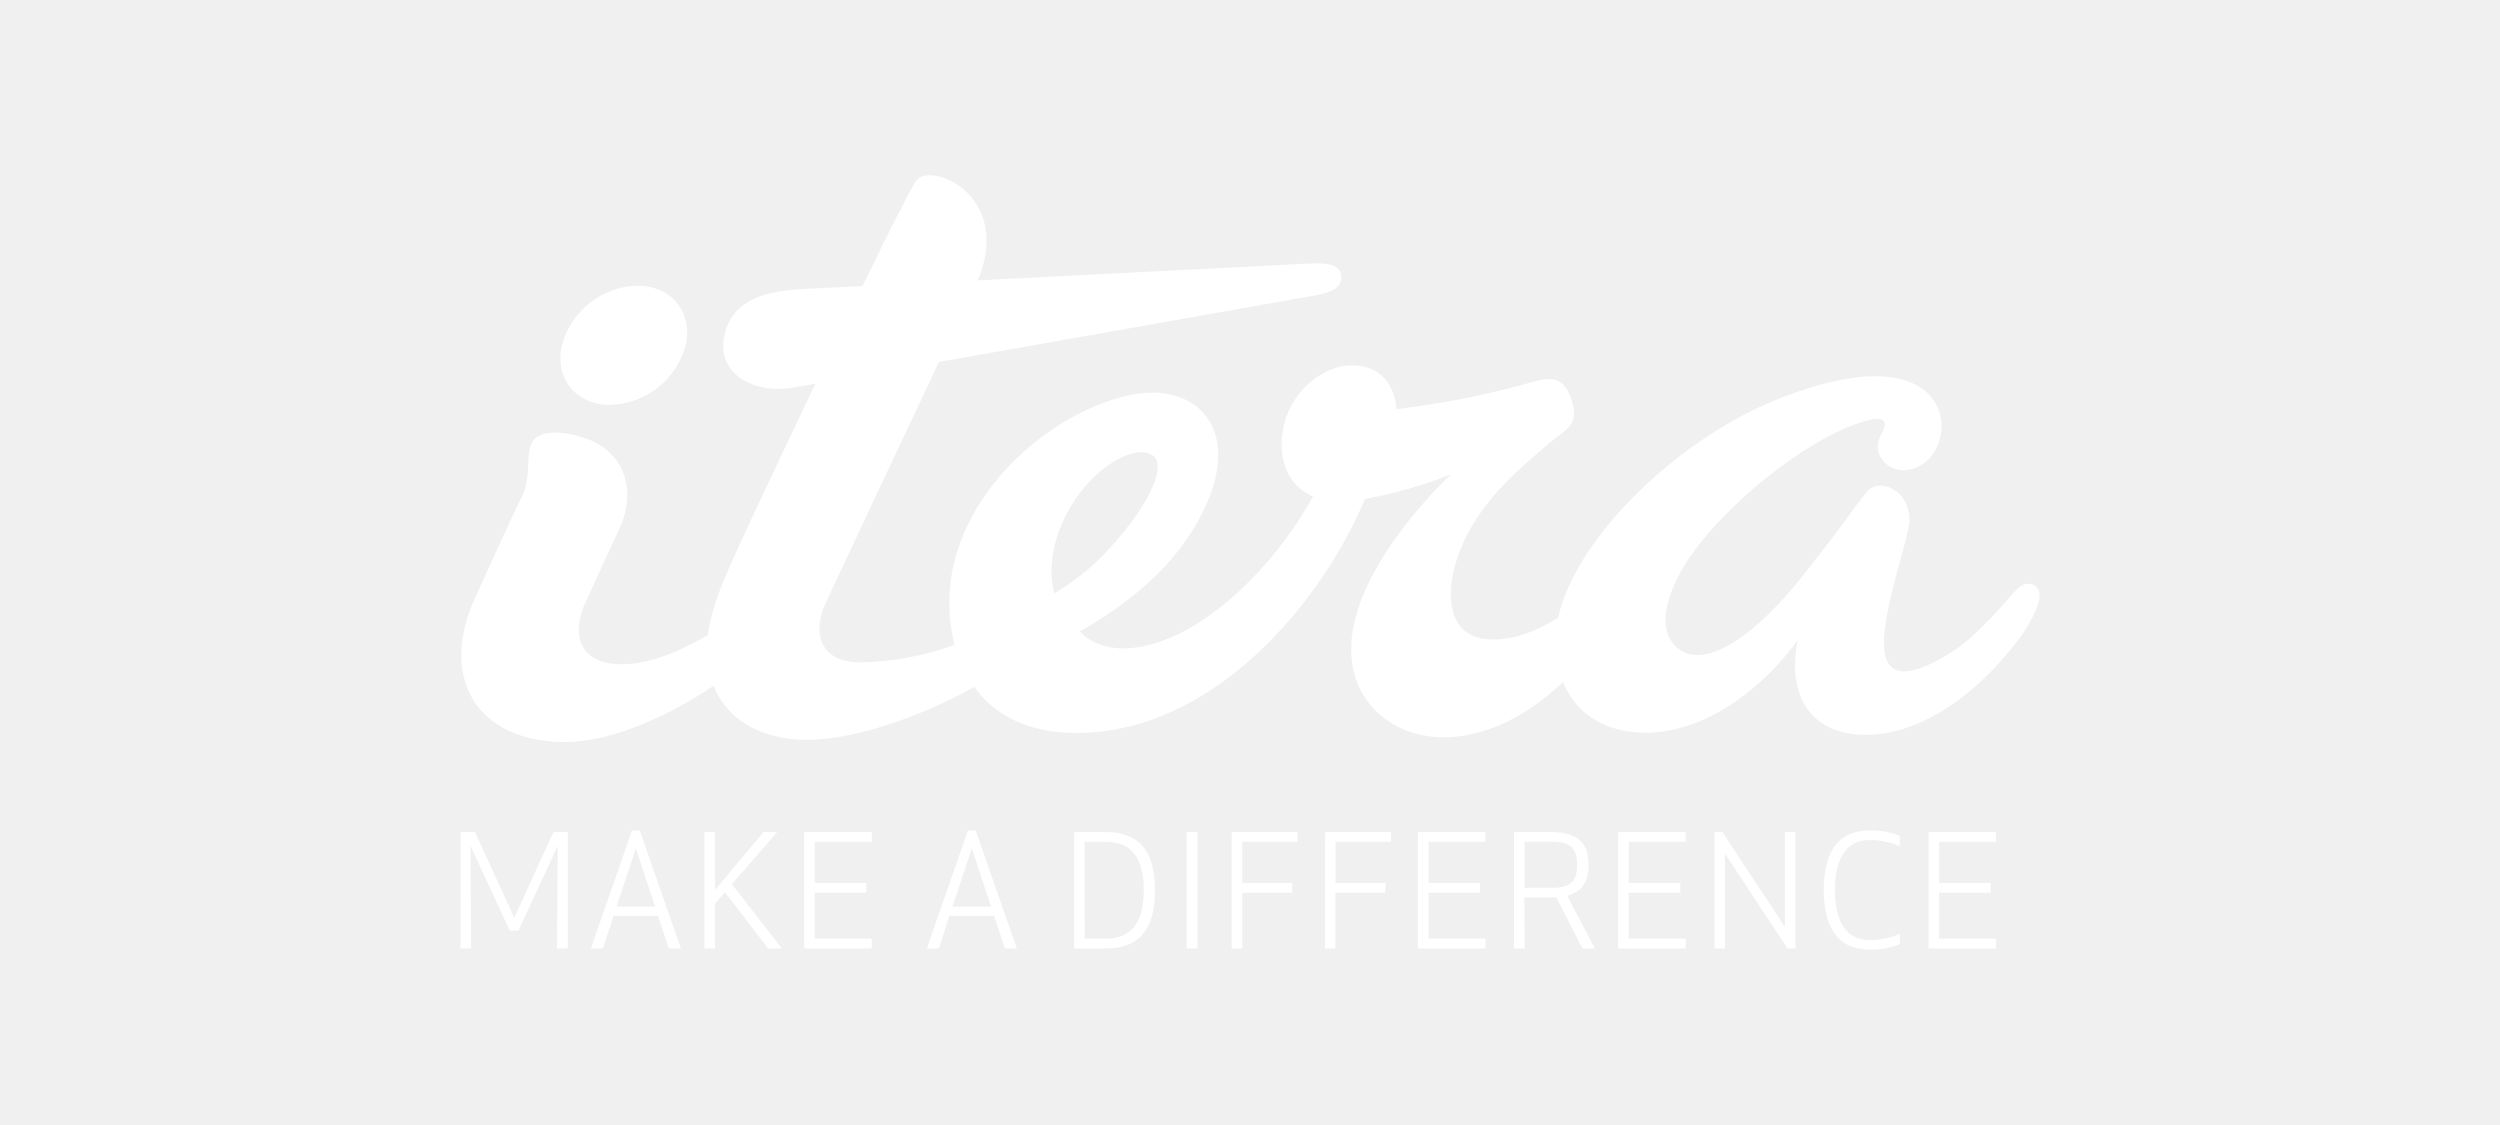
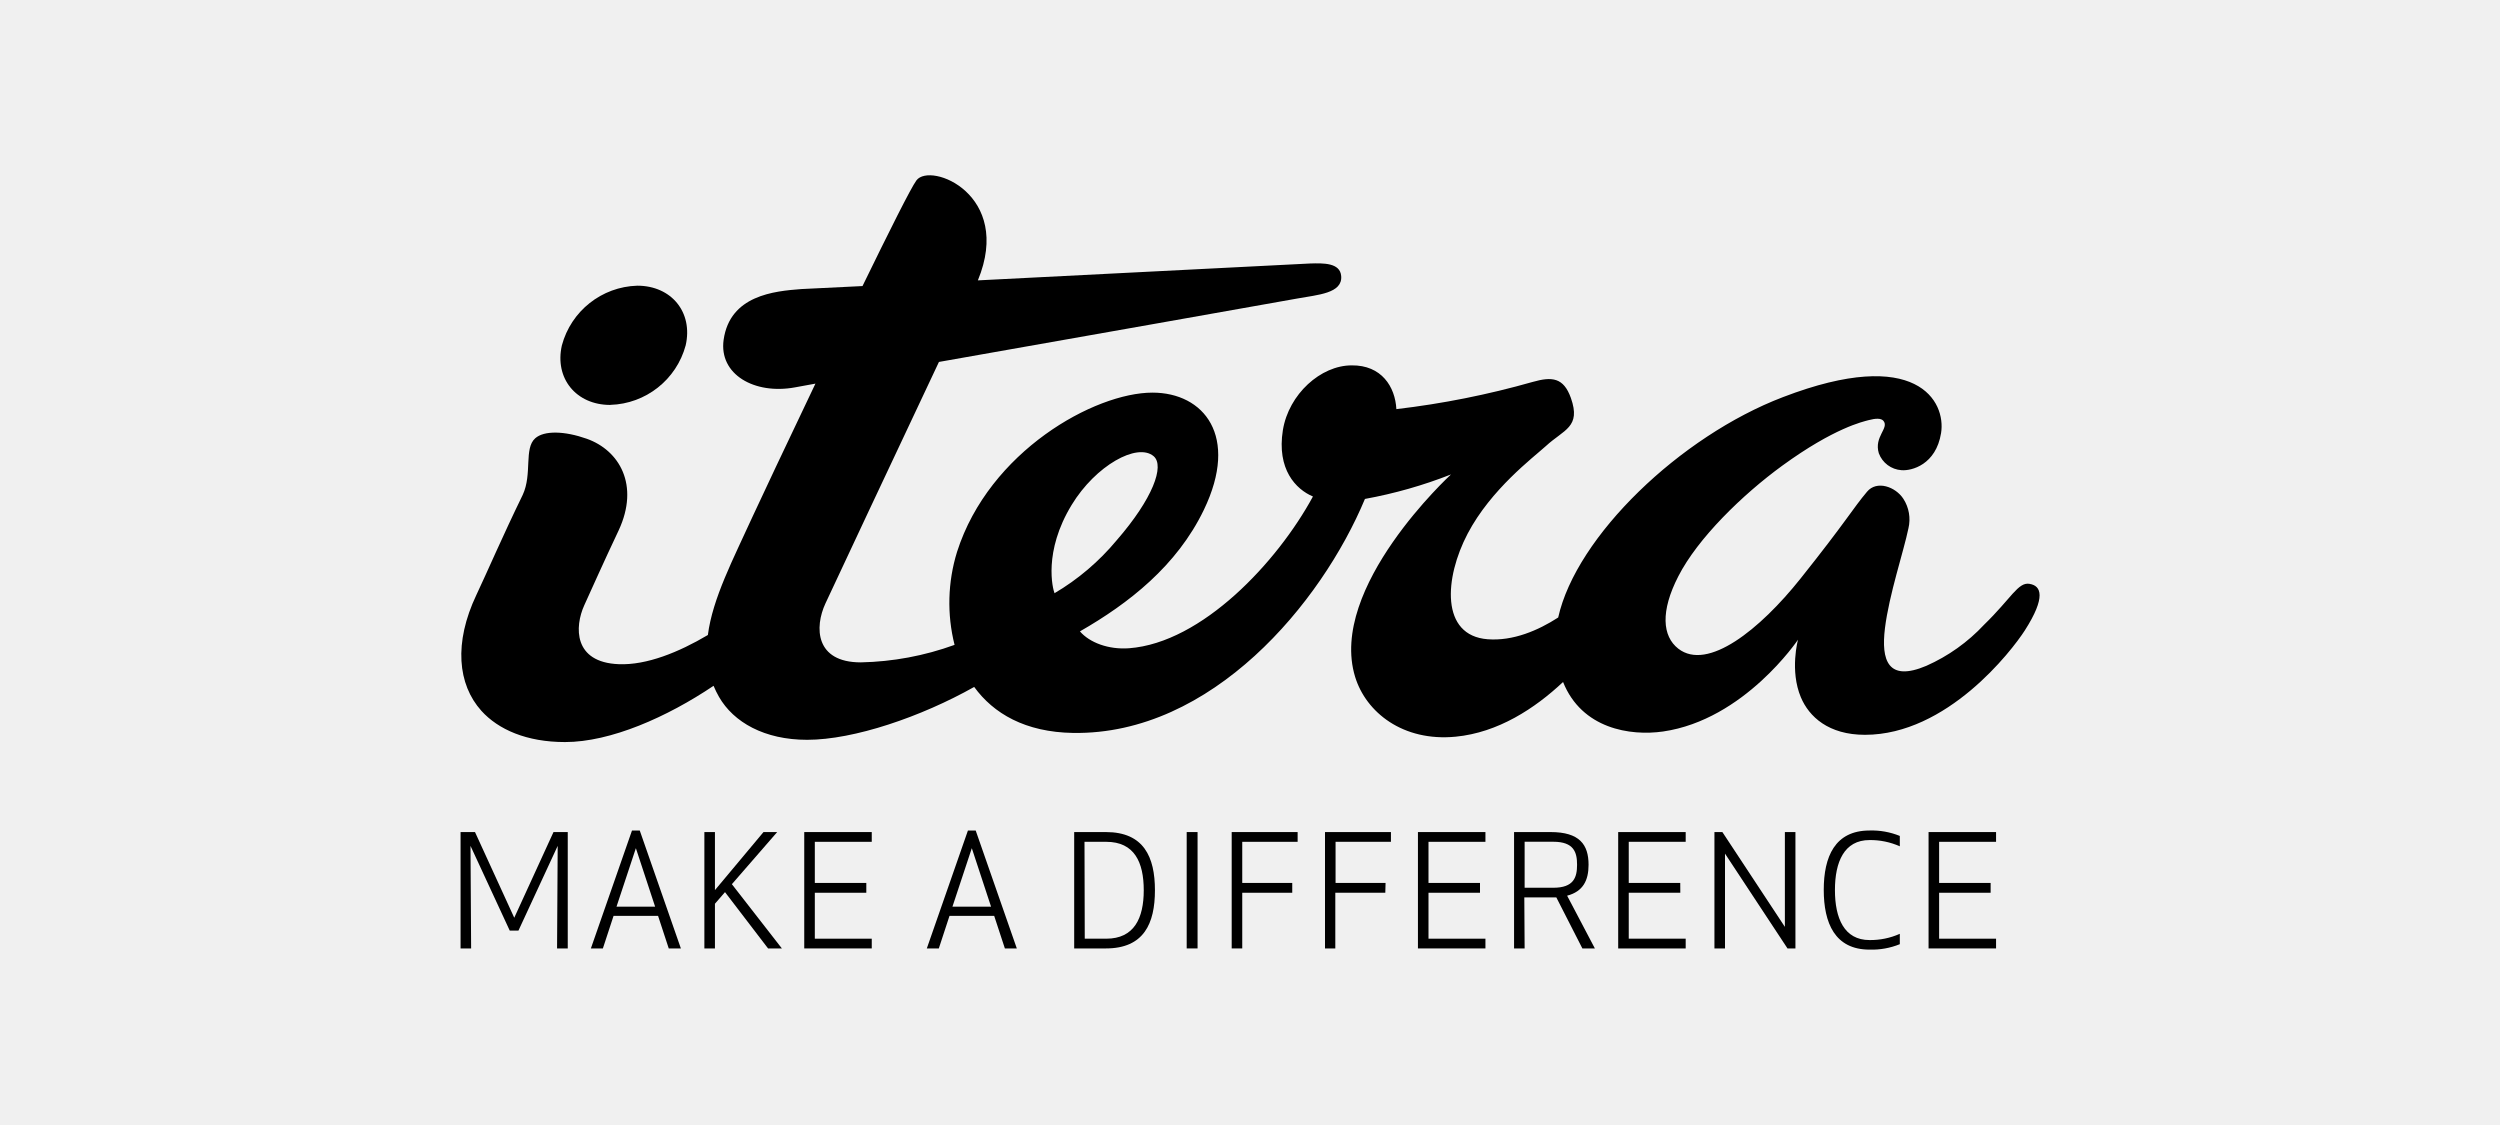
<svg xmlns="http://www.w3.org/2000/svg" viewBox="0 0 400 180">
  <defs>
-     <style>.cls-1,.cls-2{fill:#fff;}.cls-1{fill-rule:evenodd;}</style>
+     <style>.cls-1,.cls-2{fill:#000;}.cls-1{fill-rule:evenodd;}</style>
  </defs>
  <g id="Partner">
    <path class="cls-1" d="M324.71,93.41c-1.83-.29-2.9,2.31-7.25,6.54a28.34,28.34,0,0,1-9.24,6.58c-6.18,2.62-7.25-.9-6.63-6,.66-5.39,3-12.31,3.76-16a6.1,6.1,0,0,0-.81-4.72c-1.26-1.94-4.26-3-5.81-1.14-2.29,2.71-3.3,4.69-10.66,13.92-6.49,8.14-14.84,14.84-19.54,11.2-2.57-2-2.87-6,0-11.58,3.1-6.08,10.26-13.06,16.63-17.7,8.34-6.07,12.94-7.05,13.83-7.29,1.12-.3,2-.33,2.37.13.93,1.16-1.55,2.52-.75,5.17a4.16,4.16,0,0,0,3.63,2.71c1.63.13,5.51-.88,6.33-5.93s-3.84-14-25.3-5.76C268.84,69.81,252.2,85.8,249.31,98.8c-3.21,2.07-7.21,3.79-11.28,3.48-7.58-.58-6.93-9.82-3.2-16.91s10.44-12.13,12.51-14c2.88-2.66,5.66-3,4-7.7-1.17-3.26-3-3.45-6.12-2.56a138.48,138.48,0,0,1-21.8,4.35c-.19-3.57-2.37-7.06-7.16-7-4.94,0-10.06,4.6-11,10.36-1,6.26,2.06,9.46,4.81,10.62-5.68,10.49-17.75,23.4-29.42,24.28-3.29.24-6.31-.9-7.86-2.7,7.8-4.47,15.51-10.48,19.83-19.45,5.69-11.81,0-18.75-8.23-18.75-9.23,0-26.12,9.37-31.26,25.47a27.6,27.6,0,0,0-.4,14.89,46.71,46.71,0,0,1-15,2.8c-7.31,0-7.43-5.62-5.66-9.43,1.25-2.67,11.27-24.08,18.16-38.64,22.16-3.92,51.86-9.15,57.3-10.14,3.31-.61,7.3-.82,7.06-3.61-.18-2.13-2.85-2.07-5-2l-53.13,2.7c5.65-13.72-7.6-19-9.83-16-.89,1.2-4.41,8.25-8.63,16.91l-9.79.48c-4.34.33-11.42,1-12.43,8.12-.78,5.54,4.94,8.8,11.41,7.61l3.28-.6c-4.6,9.63-8.7,18.33-10,21.15-3.16,6.94-6.46,13.21-7.21,19.07-4.68,2.77-9.8,4.84-14.24,4.67-7.31-.28-7.09-6-5.54-9.42,1.11-2.43,3-6.7,5.51-12,3.36-7.23.13-12.79-5.11-14.65-3.56-1.26-6.83-1.34-8.25-.07-1.83,1.63-.44,5.73-2,9.06-3.25,6.67-5.73,12.45-7.41,16-3.63,7.66-3,14.31.8,18.54,2.71,3,7.25,5,13.38,5,7.31,0,16.33-4,23.77-9a15.84,15.84,0,0,0,.87,1.77c2.33,4.06,7.27,6.87,14.1,6.87,7.49,0,18.26-3.69,26.73-8.46,3.08,4.24,8.15,7.24,15.84,7.36,22.18.33,39.71-20.74,46.68-37.44a73.51,73.51,0,0,0,13.77-3.92S212.44,94,216.82,108.3c1.74,5.67,7.64,10.39,16.09,9.57,6.78-.66,12.65-4.5,17.18-8.75,3,7.49,10.75,8.67,16,7.92,13-1.88,21.59-14.69,21.59-14.69s-1.35,4.93.46,9.22c1.31,3.11,4.43,6,10.25,6,13.13,0,23.46-13.4,25.58-16.7,3.44-5.38,2.61-7.16.76-7.45m-156,1.51c-.29-.69-1.84-6.64,2.74-14.15,3.83-6.3,10.49-10,13.11-7.79,1.8,1.54-.14,6.81-5.9,13.44a38.09,38.09,0,0,1-10,8.51" />
    <path class="cls-1" d="M97.65,64.78a12.88,12.88,0,0,0,12.06-9.53c1.2-5.27-2.27-9.54-7.74-9.54A12.89,12.89,0,0,0,89.9,55.26c-1.2,5.27,2.28,9.53,7.74,9.53" />
    <path class="cls-2" d="M82.95,148.9H81.56l-6.28-13.56.1,16.41H73.69V133.13H76l6.28,13.71,6.28-13.71h2.28v18.62H89.13l.1-16.41Z" />
    <path class="cls-2" d="M94.54,151.75l6.58-18.87h1.24l6.58,18.87H107l-1.71-5.21H98.17l-1.71,5.21Zm4.1-6.68h6.18l-3.08-9.36Z" />
    <path class="cls-2" d="M116,142.74l-1.61,1.86v7.15h-1.69V133.13h1.69v9.29l7.77-9.29h2.19l-7.25,8.34,8,10.28h-2.21Z" />
    <path class="cls-2" d="M138.61,142.84h-8.24v7.35h9.11v1.56h-10.8V133.13h10.8v1.56h-9.11v6.58h8.24Z" />
    <path class="cls-2" d="M148.29,151.75l6.58-18.87h1.24l6.58,18.87h-1.91l-1.71-5.21h-7.15l-1.71,5.21Zm4.1-6.68h6.18l-3.08-9.36Z" />
    <path class="cls-2" d="M171.87,151.75V133.13h5.07c6.08,0,7.85,4,7.85,9.31s-1.76,9.31-7.85,9.31Zm1.69-1.56H177c4.47,0,6-3.28,6-7.75s-1.49-7.75-6-7.75h-3.48Z" />
    <path class="cls-2" d="M189.87,151.75V133.13h1.74v18.62Z" />
    <path class="cls-2" d="M206.76,142.84h-8v8.91h-1.69V133.13h10.55v1.56h-8.86v6.58h8Z" />
    <path class="cls-2" d="M221.65,142.84h-8v8.91H212V133.13h10.55v1.56h-8.86v6.58h8Z" />
    <path class="cls-2" d="M236.8,142.84h-8.24v7.35h9.11v1.56h-10.8V133.13h10.8v1.56h-9.11v6.58h8.24Z" />
    <path class="cls-2" d="M243.94,151.75h-1.69V133.13h5.84c4.64,0,6.08,2,6.08,5.24,0,2.48-.87,4.27-3.43,4.94l4.44,8.44h-2l-4.17-8.17c-.27,0-.55,0-.82,0h-4.3Zm0-9.71h4.59c3.3,0,3.8-1.69,3.8-3.68s-.5-3.68-3.8-3.68h-4.59Z" />
    <path class="cls-2" d="M268.85,142.84H260.6v7.35h9.11v1.56h-10.8V133.13h10.8v1.56H260.6v6.58h8.24Z" />
    <path class="cls-2" d="M286,151.75l-10-15.17,0,15.17h-1.69V133.13h1.27l10,15.17,0-15.17h1.69v18.62Z" />
    <path class="cls-2" d="M299.13,132.88a11.89,11.89,0,0,1,4.84.87v1.66a11.57,11.57,0,0,0-4.84-1c-4.07,0-5.54,3.5-5.54,8s1.47,8,5.54,8a11.57,11.57,0,0,0,4.84-1v1.66a11.92,11.92,0,0,1-4.84.87c-5.56,0-7.33-4.27-7.33-9.56S293.57,132.88,299.13,132.88Z" />
    <path class="cls-2" d="M318.5,142.84h-8.24v7.35h9.11v1.56h-10.8V133.13h10.8v1.56h-9.11v6.58h8.24Z" />
  </g>
</svg>
